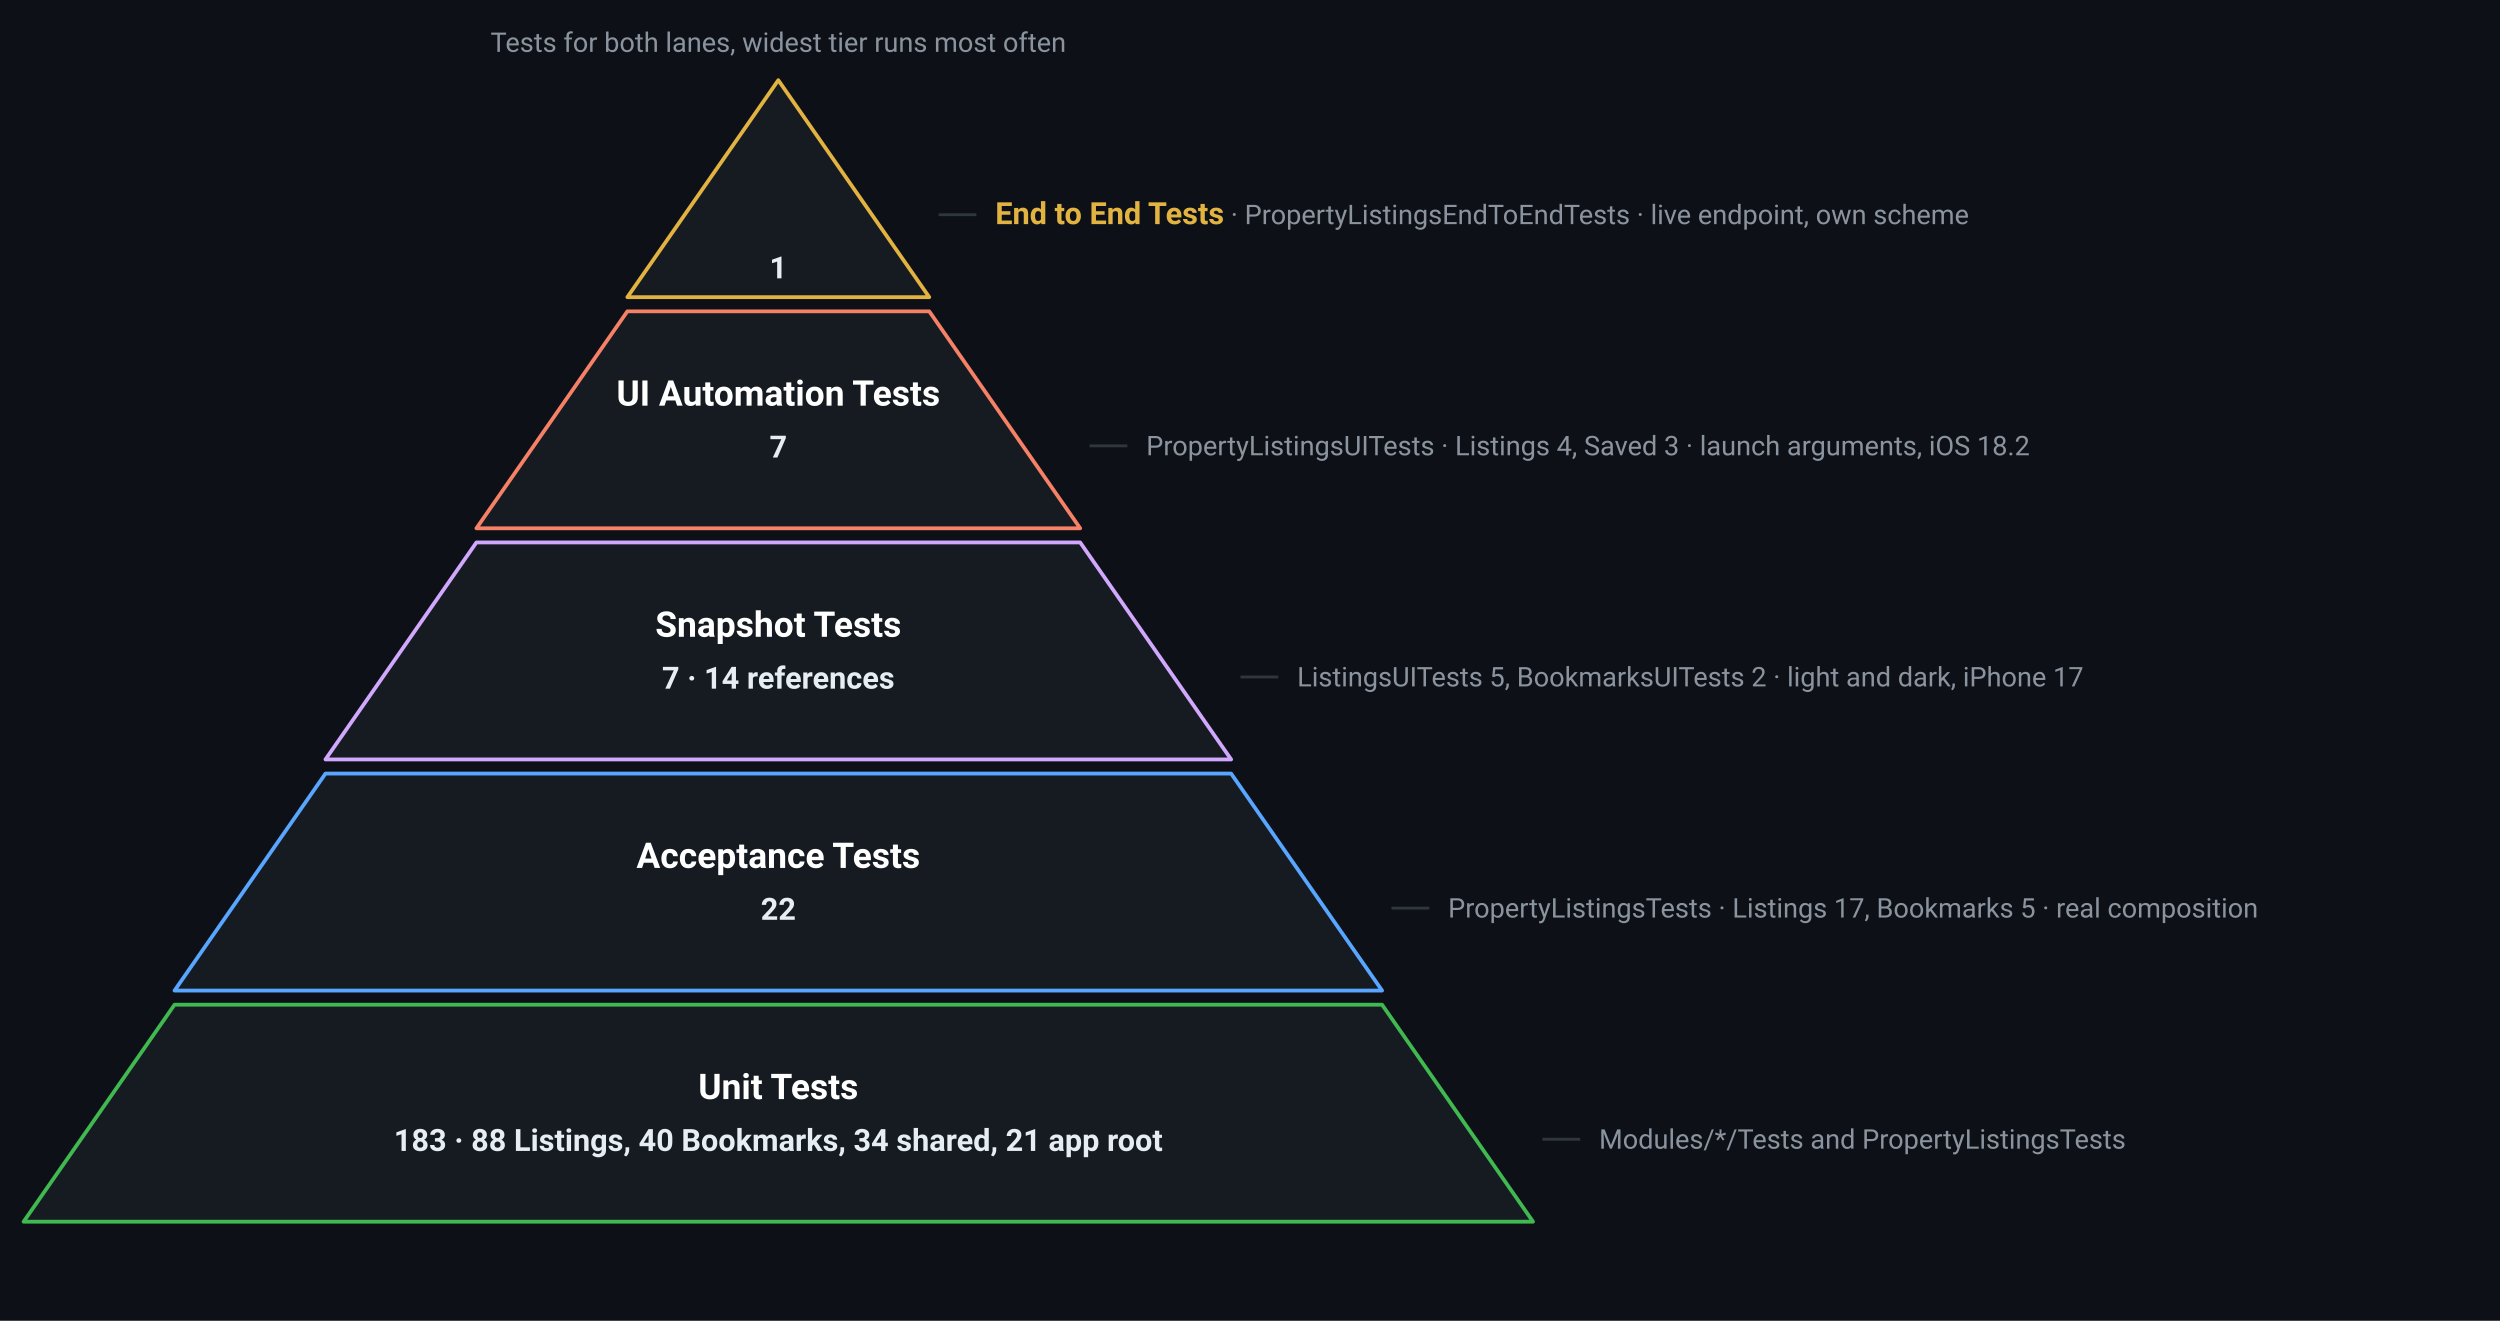
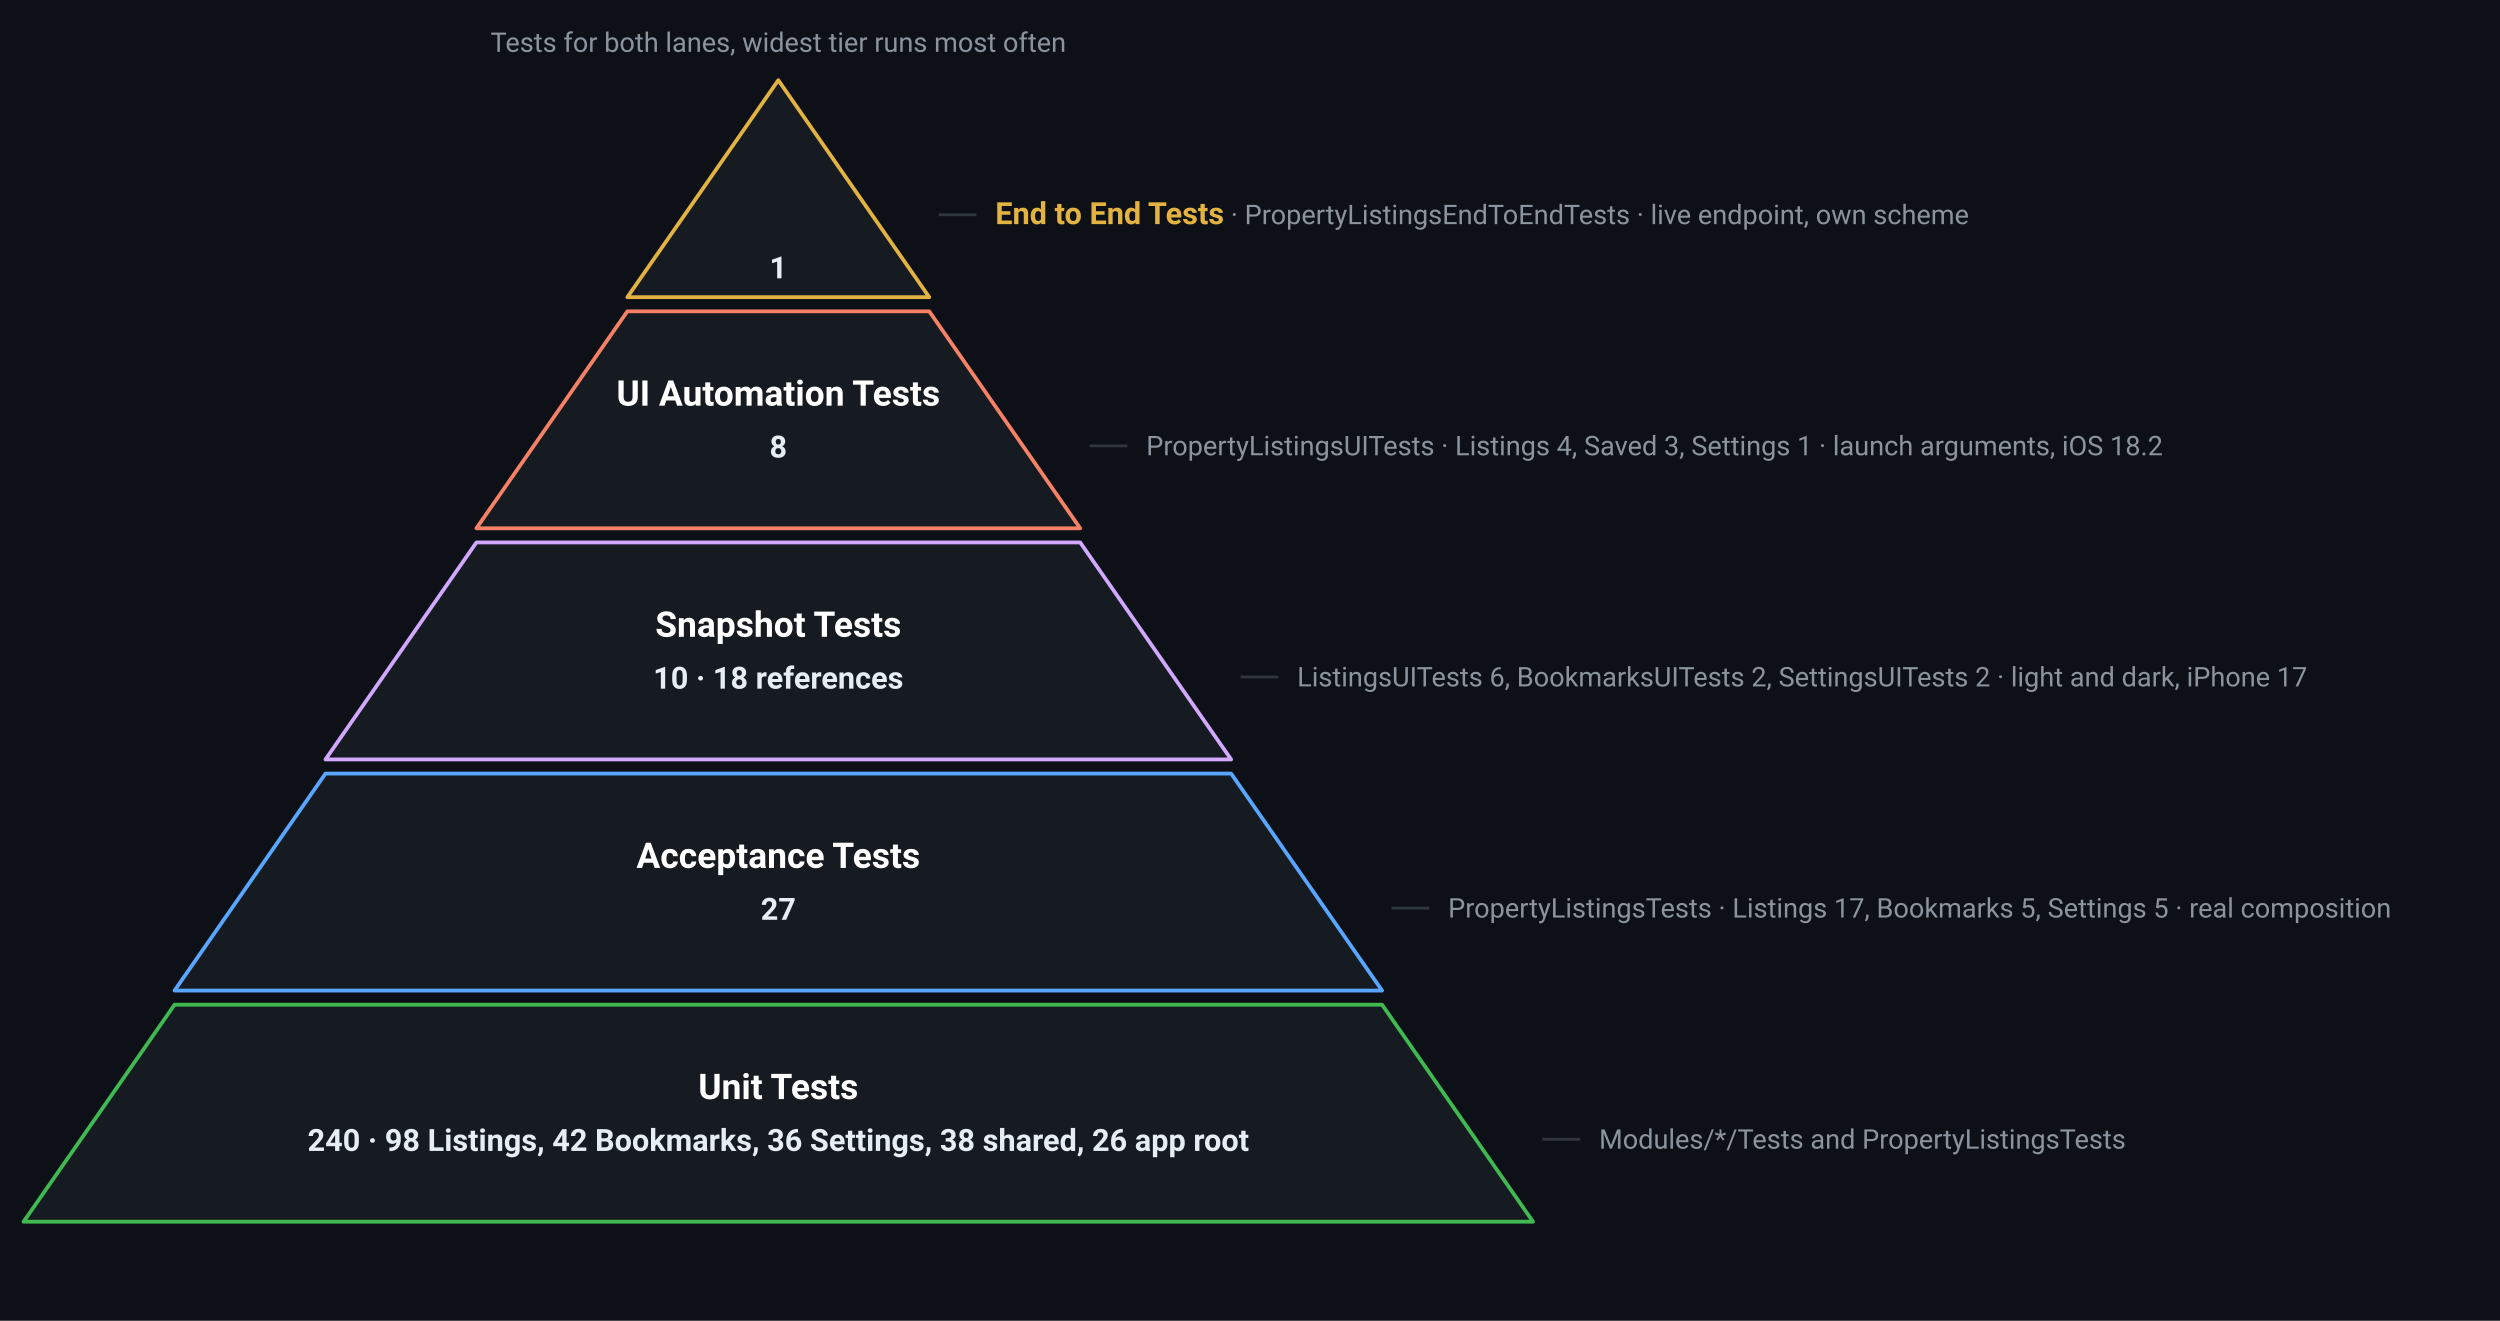
<svg xmlns="http://www.w3.org/2000/svg" viewBox="0 0 1060 560" font-family="-apple-system, BlinkMacSystemFont, 'Segoe UI', Roboto, Helvetica, Arial, sans-serif">
  <rect x="0" y="0" width="1060" height="560" fill="#0d1117" />
  <style>.t{font-size:15px;font-weight:600;fill:#fff}.n{font-size:13px;font-weight:600;fill:#e6edf3}.d{font-size:11.5px;fill:#8b949e}</style>
  <text x="330" y="22" class="d" text-anchor="middle">Tests for both lanes, widest tier runs most often</text>
  <polygon points="330,34 394.0,126 266.0,126" fill="#161b22" stroke="#e3b341" stroke-width="1.6" stroke-linejoin="round" />
  <text x="330" y="118" class="n" text-anchor="middle">1</text>
  <line x1="398.0" y1="91.04" x2="414.0" y2="91.04" stroke="#30363d" stroke-width="1.2" />
  <text x="422.0" y="95.04" class="d">
    <tspan fill="#e3b341" font-weight="600" font-size="13">End to End Tests</tspan> · PropertyListingsEndToEndTests · live endpoint, own scheme</text>
  <polygon points="266.0,132 394.0,132 458.0,224 202.0,224" fill="#161b22" stroke="#f78166" stroke-width="1.6" stroke-linejoin="round" />
  <text x="330" y="172" class="t" text-anchor="middle" fill="#f78166">UI Automation Tests</text>
-   <text x="330" y="194" class="n" text-anchor="middle">7</text>
+   <text x="330" y="194" class="n" text-anchor="middle">8</text>
  <line x1="462.0" y1="189.04" x2="478.0" y2="189.04" stroke="#30363d" stroke-width="1.2" />
-   <text x="486.0" y="193.04" class="d">PropertyListingsUITests · Listings 4, Saved 3 · launch arguments, iOS 18.2</text>
+   <text x="486.0" y="193.04" class="d">PropertyListingsUITests · Listings 4, Saved 3, Settings 1 · launch arguments, iOS 18.2</text>
  <polygon points="202.0,230 458.0,230 522.0,322 138.0,322" fill="#161b22" stroke="#d2a8ff" stroke-width="1.6" stroke-linejoin="round" />
  <text x="330" y="270" class="t" text-anchor="middle" fill="#d2a8ff">Snapshot Tests</text>
-   <text x="330" y="292" class="n" text-anchor="middle">7 · 14 references</text>
+   <text x="330" y="292" class="n" text-anchor="middle">10 · 18 references</text>
  <line x1="526.0" y1="287.04" x2="542.0" y2="287.04" stroke="#30363d" stroke-width="1.2" />
-   <text x="550.0" y="291.04" class="d">ListingsUITests 5, BookmarksUITests 2 · light and dark, iPhone 17</text>
+   <text x="550.0" y="291.04" class="d">ListingsUITests 6, BookmarksUITests 2, SettingsUITests 2 · light and dark, iPhone 17</text>
  <polygon points="138.0,328 522.0,328 586.0,420 74.0,420" fill="#161b22" stroke="#58a6ff" stroke-width="1.6" stroke-linejoin="round" />
  <text x="330" y="368" class="t" text-anchor="middle" fill="#58a6ff">Acceptance Tests</text>
-   <text x="330" y="390" class="n" text-anchor="middle">22</text>
+   <text x="330" y="390" class="n" text-anchor="middle">27</text>
  <line x1="590.0" y1="385.04" x2="606.0" y2="385.04" stroke="#30363d" stroke-width="1.2" />
-   <text x="614.0" y="389.04" class="d">PropertyListingsTests · Listings 17, Bookmarks 5 · real composition</text>
+   <text x="614.0" y="389.04" class="d">PropertyListingsTests · Listings 17, Bookmarks 5, Settings 5 · real composition</text>
  <polygon points="74.0,426 586.0,426 650.0,518 10.0,518" fill="#161b22" stroke="#3fb950" stroke-width="1.6" stroke-linejoin="round" />
  <text x="330" y="466" class="t" text-anchor="middle" fill="#3fb950">Unit Tests</text>
-   <text x="330" y="488" class="n" text-anchor="middle">183 · 88 Listings, 40 Bookmarks, 34 shared, 21 app root</text>
+   <text x="330" y="488" class="n" text-anchor="middle">240 · 98 Listings, 42 Bookmarks, 36 Settings, 38 shared, 26 app root</text>
  <line x1="654.0" y1="483.04" x2="670.0" y2="483.04" stroke="#30363d" stroke-width="1.2" />
  <text x="678.0" y="487.04" class="d">Modules/*/Tests and PropertyListingsTests</text>
</svg>
